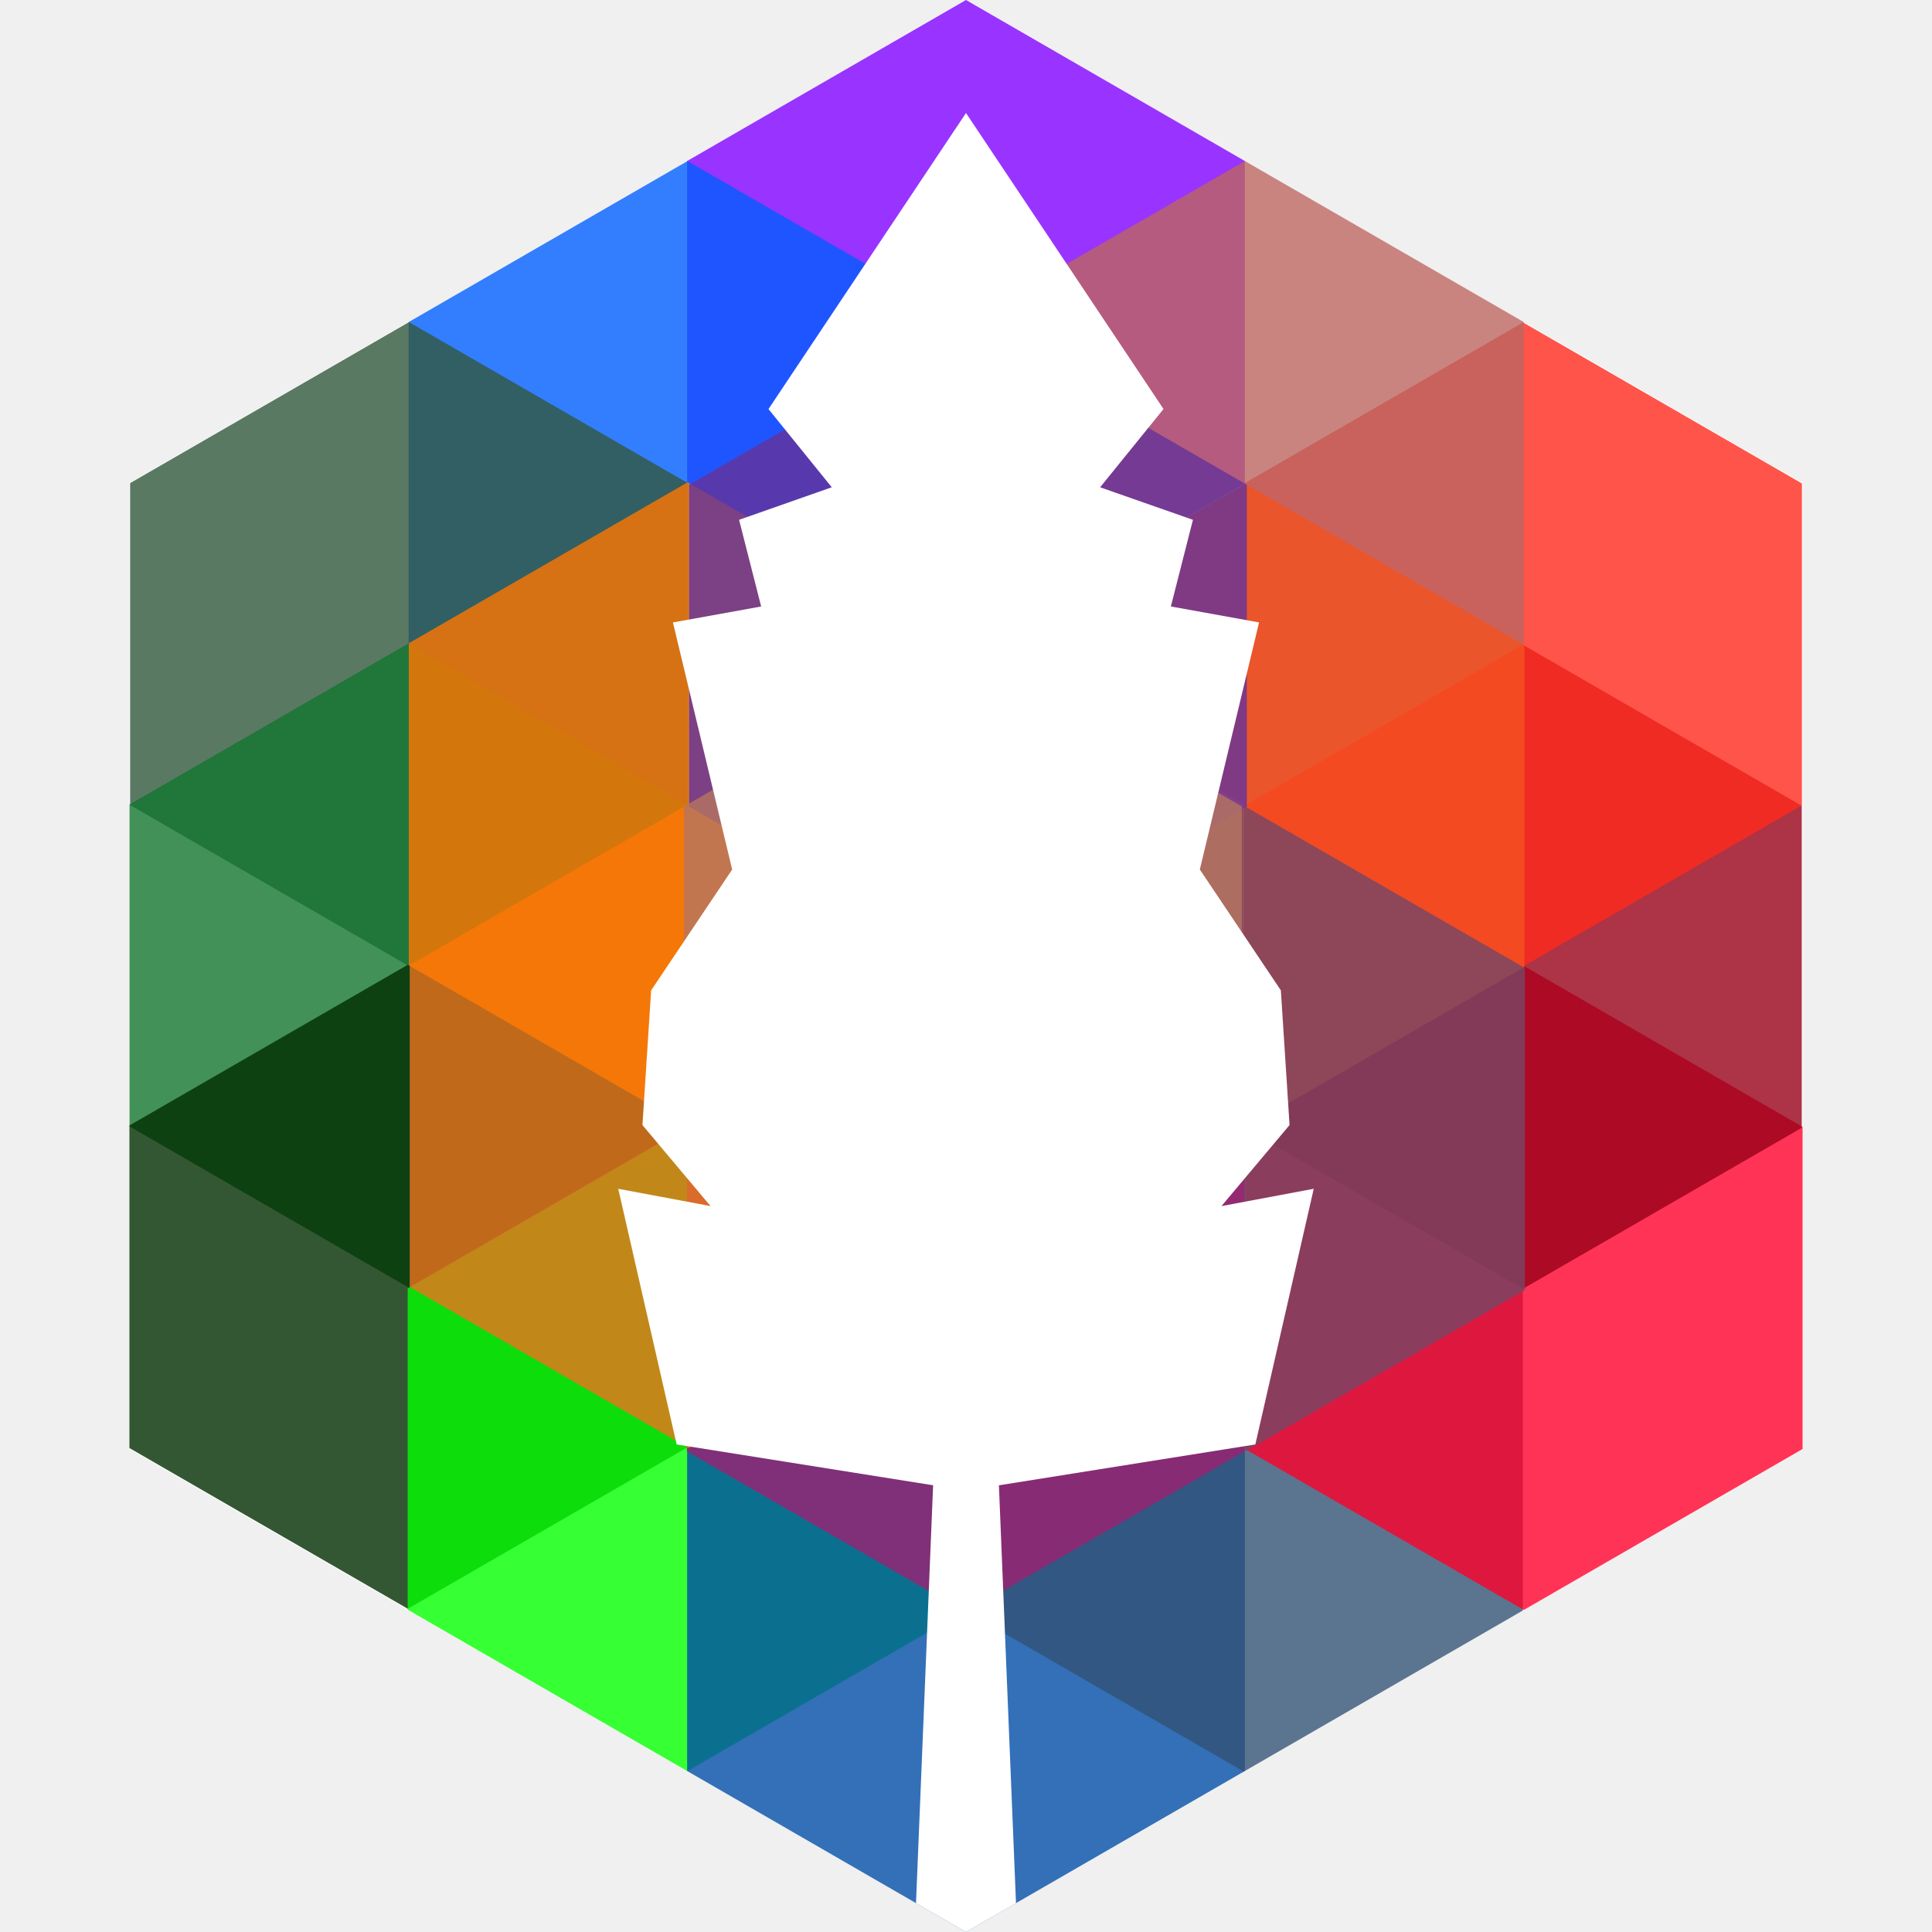
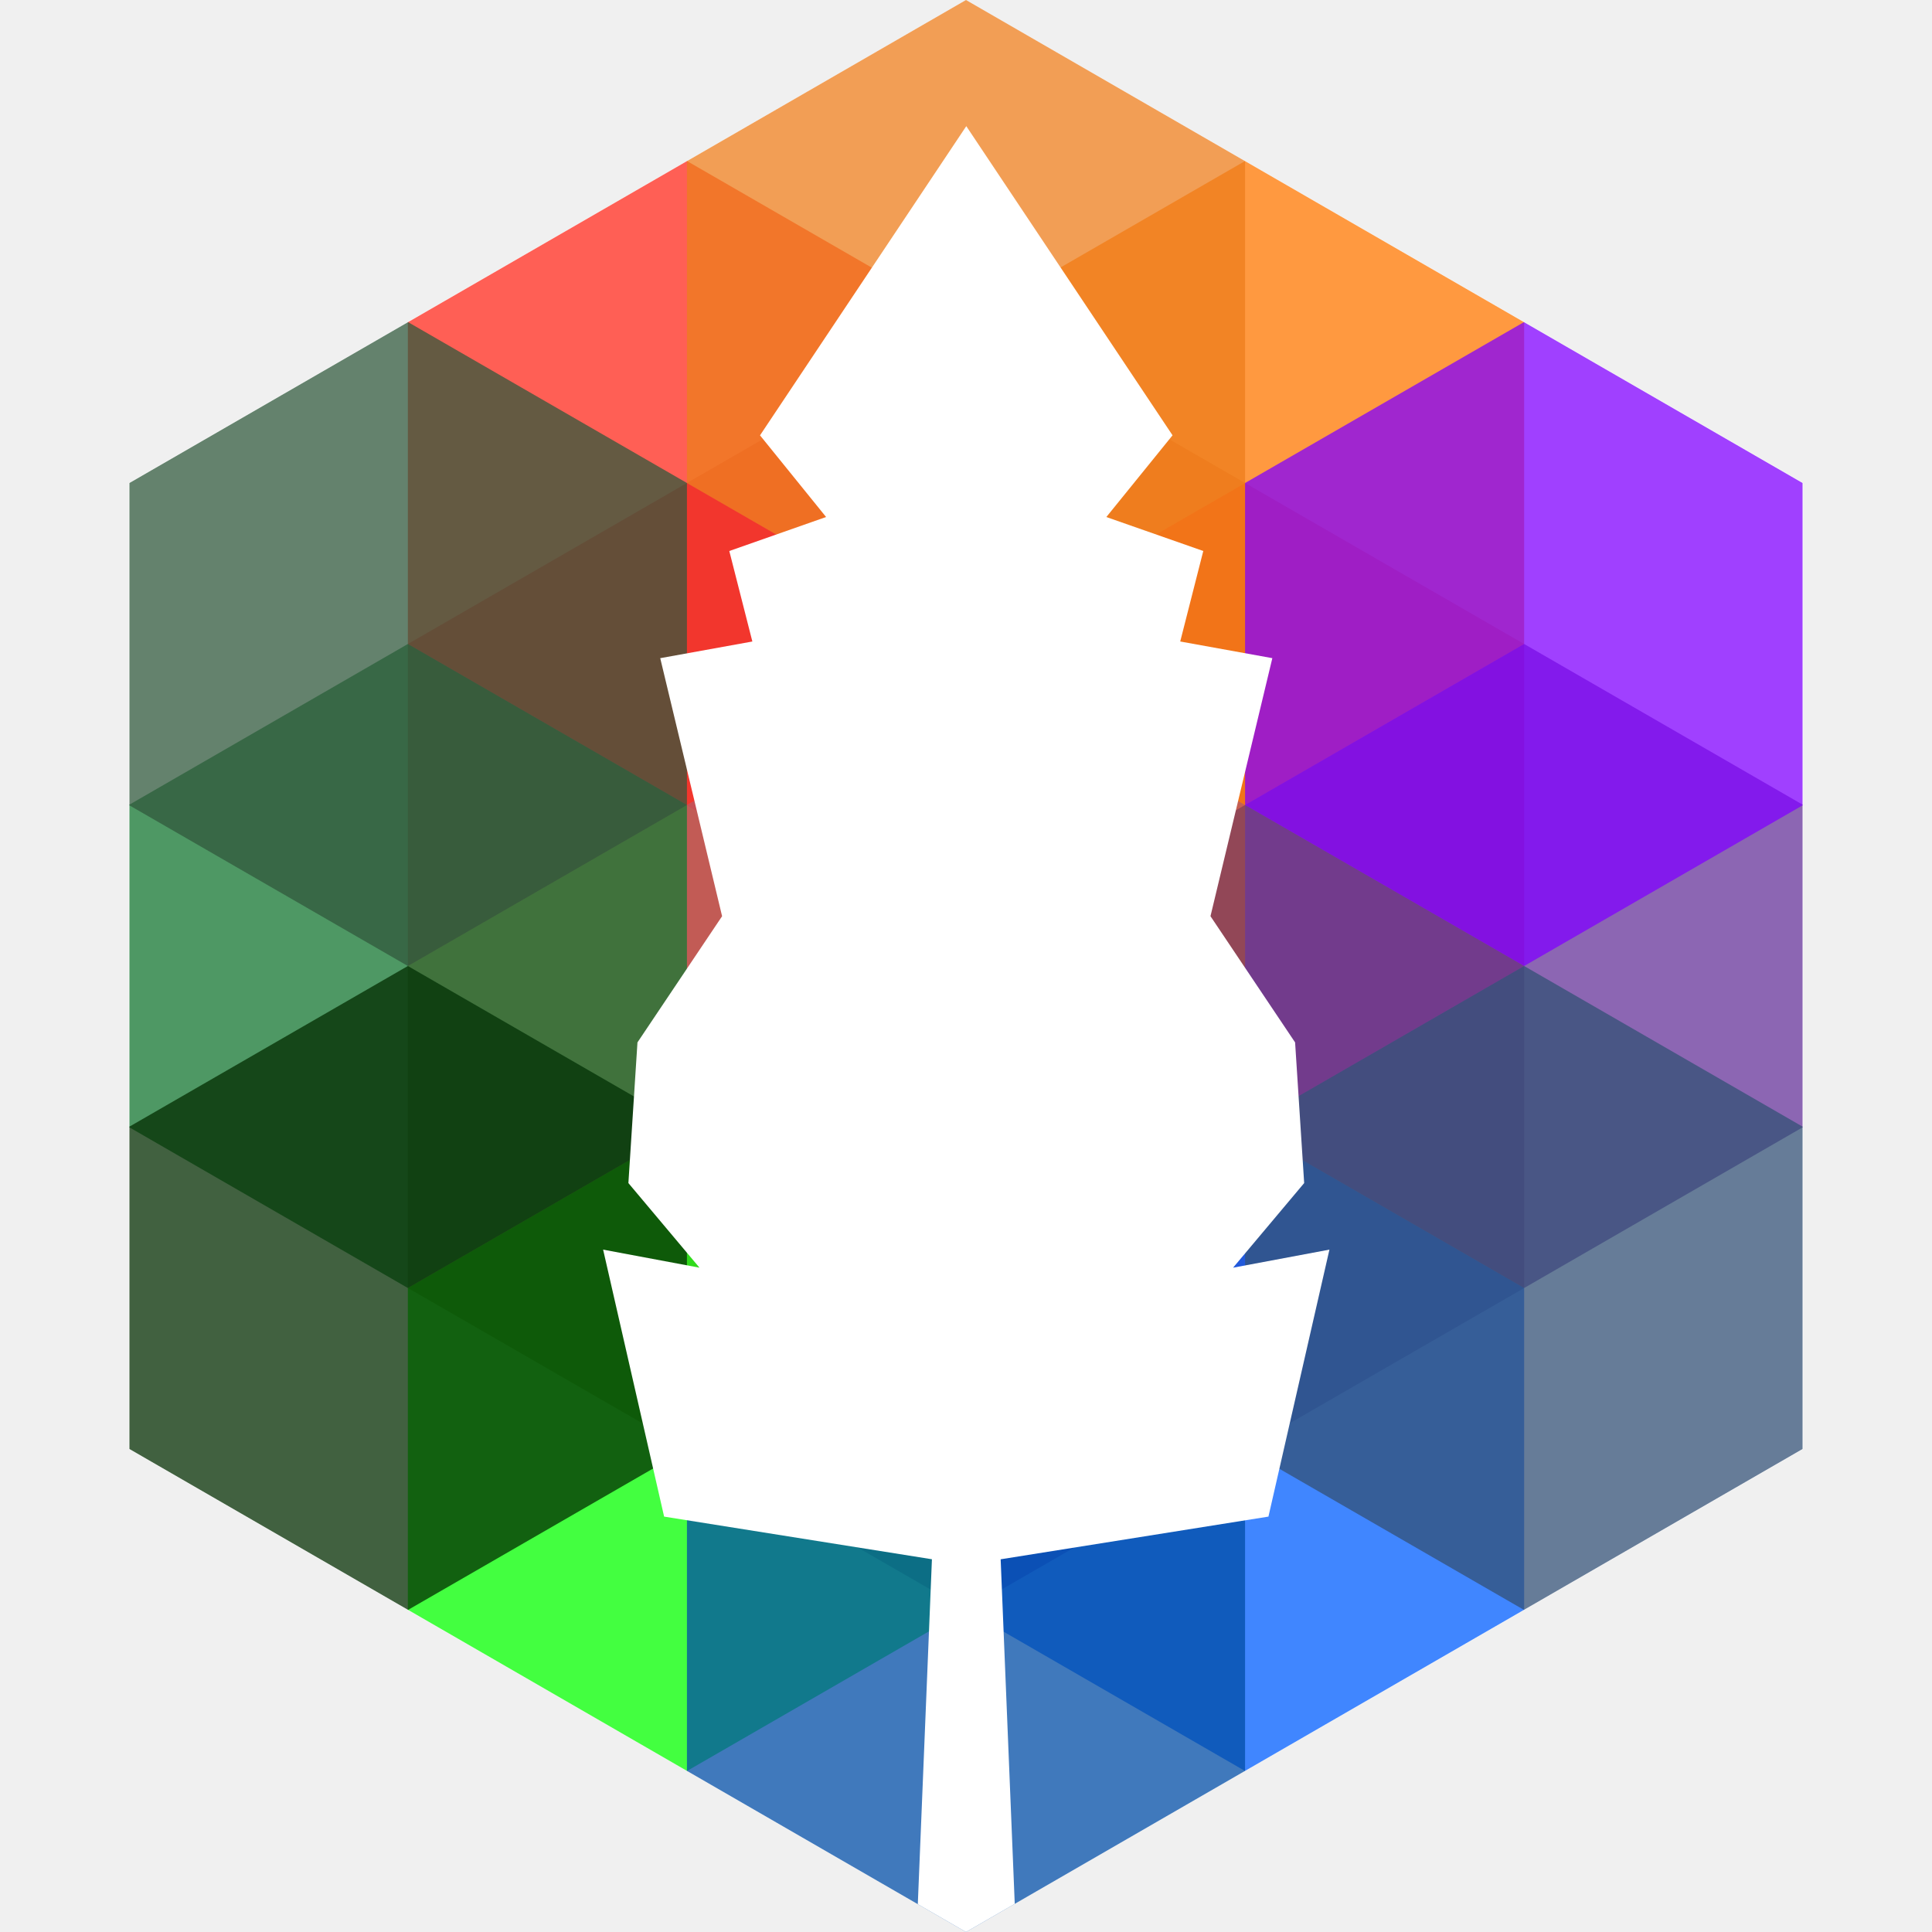
- <svg xmlns="http://www.w3.org/2000/svg" width="100%" height="100%" viewBox="0 0 1800 1800" version="1.1" xml:space="preserve" style="fill-rule:evenodd;clip-rule:evenodd;stroke-linejoin:round;stroke-miterlimit:1.414;">
-   <g id="Layer5">
-     <clipPath id="_clip1">
-       <path d="M900,0L1679.42,450L1679.42,1350L900,1800L120.577,1350L120.577,450L900,0Z" />
-     </clipPath>
-     <g clip-path="url(#_clip1)">
-       <g id="Layer6" transform="matrix(1,0,0,1,-0.2625,-4.925)">
-         <g transform="matrix(3.00554,-4.93038e-32,1.97215e-31,3.00554,-311.403,-400.823)">
-           <path d="M403.144,135L662.472,284.723L662.472,584.17L403.144,733.894L143.815,584.17L143.815,284.723L403.144,135Z" style="fill:white;" />
-         </g>
-         <g transform="matrix(0.506586,0,0,0.506586,541.841,-222.85)">
-           <path d="M707.524,449.628L1220.38,745.728L1220.38,1337.93L707.524,1634.03L194.664,1337.93L194.664,745.728L707.524,449.628Z" style="fill:rgb(128,0,255);fill-opacity:0.8;" />
-         </g>
-         <g transform="matrix(0.506586,0,0,0.506586,282.357,-72.802)">
-           <path d="M707.524,449.628L1220.38,745.728L1220.38,1337.93L707.524,1634.03L194.664,1337.93L194.664,745.728L707.524,449.628Z" style="fill:rgb(0,94,255);fill-opacity:0.8;" />
-         </g>
-         <g transform="matrix(0.506586,0,0,0.506586,22.8735,77.2462)">
-           <path d="M707.524,449.628L1220.38,745.728L1220.38,1337.93L707.524,1634.03L194.664,1337.93L194.664,745.728L707.524,449.628Z" style="fill:rgb(49,88,60);fill-opacity:0.8;" />
-         </g>
-         <g transform="matrix(0.506586,0,0,0.506586,22.3176,376.626)">
-           <path d="M707.524,449.628L1220.38,745.728L1220.38,1337.93L707.524,1634.03L194.664,1337.93L194.664,745.728L707.524,449.628Z" style="fill:rgb(19,118,48);fill-opacity:0.8;" />
-         </g>
-         <g transform="matrix(0.506586,0,0,0.506586,21.7616,676.005)">
-           <path d="M707.524,449.628L1220.38,745.728L1220.38,1337.93L707.524,1634.03L194.664,1337.93L194.664,745.728L707.524,449.628Z" style="fill:rgb(2,45,1);fill-opacity:0.8;" />
-         </g>
-         <g transform="matrix(0.506586,0,0,0.506586,281.468,827.673)">
-           <path d="M707.524,449.628L1220.38,745.728L1220.38,1337.93L707.524,1634.03L194.664,1337.93L194.664,745.728L707.524,449.628Z" style="fill:rgb(4,255,0);fill-opacity:0.8;" />
-         </g>
-         <g transform="matrix(0.506586,0,0,0.506586,541.841,977.15)">
-           <path d="M707.524,449.628L1220.38,745.728L1220.38,1337.93L707.524,1634.03L194.664,1337.93L194.664,745.728L707.524,449.628Z" style="fill:rgb(1,77,166);fill-opacity:0.8;" />
-         </g>
-         <g transform="matrix(0.506586,0,0,0.506586,800.861,827.807)">
-           <path d="M707.524,449.628L1220.38,745.728L1220.38,1337.93L707.524,1634.03L194.664,1337.93L194.664,745.728L707.524,449.628Z" style="fill:rgb(51,81,117);fill-opacity:0.8;" />
-         </g>
-         <g transform="matrix(0.506586,0,0,0.506586,1062.08,677.394)">
-           <path d="M707.524,449.628L1220.38,745.728L1220.38,1337.93L707.524,1634.03L194.664,1337.93L194.664,745.728L707.524,449.628Z" style="fill:rgb(255,0,43);fill-opacity:0.8;" />
-         </g>
-         <g transform="matrix(0.506586,0,0,0.506586,1060.7,377.888)">
-           <path d="M707.524,449.628L1220.38,745.728L1220.38,1337.93L707.524,1634.03L194.664,1337.93L194.664,745.728L707.524,449.628Z" style="fill:rgb(153,0,26);fill-opacity:0.8;" />
-         </g>
-         <g transform="matrix(0.506586,0,0,0.506586,1060.84,77.5591)">
-           <path d="M707.524,449.628L1220.38,745.728L1220.38,1337.93L707.524,1634.03L194.664,1337.93L194.664,745.728L707.524,449.628Z" style="fill:rgb(255,42,28);fill-opacity:0.8;" />
-         </g>
-         <g transform="matrix(0.506586,0,0,0.506586,801.793,-72.8784)">
-           <path d="M707.524,449.628L1220.38,745.728L1220.38,1337.93L707.524,1634.03L194.664,1337.93L194.664,745.728L707.524,449.628Z" style="fill:rgb(187,102,96);fill-opacity:0.8;" />
-         </g>
-         <g transform="matrix(0.506586,0,0,0.506586,802.28,228.108)">
-           <path d="M707.524,449.628L1220.38,745.728L1220.38,1337.93L707.524,1634.03L194.664,1337.93L194.664,745.728L707.524,449.628Z" style="fill:rgb(243,82,33);fill-opacity:0.8;" />
-         </g>
-         <g transform="matrix(0.506586,0,0,0.506586,802.767,529.094)">
-           <path d="M707.524,449.628L1220.38,745.728L1220.38,1337.93L707.524,1634.03L194.664,1337.93L194.664,745.728L707.524,449.628Z" style="fill:rgb(119,70,102);fill-opacity:0.8;" />
-         </g>
-         <g transform="matrix(0.506586,0,0,0.506586,541.571,679.359)">
-           <path d="M707.524,449.628L1220.38,745.728L1220.38,1337.93L707.524,1634.03L194.664,1337.93L194.664,745.728L707.524,449.628Z" style="fill:rgb(156,33,114);fill-opacity:0.8;" />
-         </g>
-         <g transform="matrix(0.506586,0,0,0.506586,283.378,526.21)">
-           <path d="M707.524,449.628L1220.38,745.728L1220.38,1337.93L707.524,1634.03L194.664,1337.93L194.664,745.728L707.524,449.628Z" style="fill:rgb(237,115,29);fill-opacity:0.8;" />
-         </g>
-         <g transform="matrix(0.506586,0,0,0.506586,282.529,226.449)">
-           <path d="M707.524,449.628L1220.38,745.728L1220.38,1337.93L707.524,1634.03L194.664,1337.93L194.664,745.728L707.524,449.628Z" style="fill:rgb(255,119,0);fill-opacity:0.8;" />
-         </g>
-         <g transform="matrix(0.506586,0,0,0.506586,543.673,78.7551)">
-           <path d="M707.524,449.628L1220.38,745.728L1220.38,1337.93L707.524,1634.03L194.664,1337.93L194.664,745.728L707.524,449.628Z" style="fill:rgb(102,51,153);fill-opacity:0.8;" />
-         </g>
-         <g transform="matrix(0.506586,0,0,0.506586,538.997,378.444)">
-           <path d="M707.524,449.628L1220.38,745.728L1220.38,1337.93L707.524,1634.03L194.664,1337.93L194.664,745.728L707.524,449.628Z" style="fill:rgb(180,116,96);fill-opacity:0.8;" />
-         </g>
-         <g transform="matrix(-0.78256,1.37946e-16,1.37946e-16,0.78256,1224.24,110.206)">
-           <path d="M374.812,1633.81L69.527,1585.15L0,1280.78L109.845,1301.37L28.798,1204.9L39.139,1044.55L135.608,900.664L65.091,606.499L170.099,587.497L143.814,484.334L254.326,445.607L178.85,352.44L414,0L649.145,352.481L573.818,445.581L684.161,484.343L657.878,587.509L762.899,606.515L692.377,900.674L788.859,1044.55L799.194,1204.92L718.157,1301.36L828.006,1280.79L758.473,1585.15L453.161,1633.76L484.526,2400L414,2400.04C414,2400.04 361.096,2400.1 343.472,2400L374.812,1633.81Z" style="fill:white;" />
-         </g>
-       </g>
+ <svg xmlns="http://www.w3.org/2000/svg" width="100%" height="100%" viewBox="0 0 1800 1800" version="1.1" xml:space="preserve">
+   <style>
+     g polygon {
+       fill-opacity: 0.75;
+     }
+     </style>
+   <polygon points="900,0 1680,450 1680,1350 900,1800 120,1350 120,450" style="fill:white;" />
+   <clipPath id="_clip1">
+     <path d="M900,0L1679.42,450L1679.42,1350L900,1800L120.577,1350L120.577,450L900,0Z" />
+   </clipPath>
+   <g clip-path="url(#_clip1)">
+     <polygon id="poly-18" points="900,600 1160,750 1160,1050 900,1200 640,1050 640,750" style="fill:#99001a;">
+       <animate attributeName="fill" values="#99001a; #137630; #137630; #335175; #99001a" repeatCount="indefinite" begin="4s" dur="16s" />
+     </polygon>
+     <polygon id="poly-15" points="640,450 900,600 900,900 640,1050 380,900 380,600" style="fill:#ff002b;">
+       <animate attributeName="fill" values="#ff002b; #ed7e1d; #774666; #1c2d4a; #ff002b" repeatCount="indefinite" begin="3s" dur="13s" />
+     </polygon>
+     <polygon id="poly-16" points="1160,450 1420,600 1420,900 1160,1050 900,900 900,600" style="fill:#f35221;">
+       <animate attributeName="fill" values="#f35221; #022d01; #639; #137630; #f35221" repeatCount="indefinite" begin="3s" dur="15s" />
+     </polygon>
+     <polygon id="poly-17" points="900,900 1160,1050 1160,1350 900,1500 640,1350 640,1050" style="fill:#9c2172;">
+       <animate attributeName="fill" values="#9c2172; #31583c; #335175; #ed7e1d; #9c2172" repeatCount="indefinite" begin="1s" dur="12s" />
+     </polygon>
+     <polygon id="poly-12" points="900,300 1160,450 1160,750 900,900 640,750 640,450" style="fill:#bb6660;">
+       <animate attributeName="fill" values="#bb6660; #022d01; #9c2172; #1c2d4a; #bb6660" repeatCount="indefinite" begin="2s" dur="12s" />
+     </polygon>
+     <polygon id="poly-13" points="640,750 900,900 900,1200 640,1350 380,1200 380,900" style="fill:#b47460;">
+       <animate attributeName="fill" values="#b47460; #774666; #137630; #014da6; #b47460" repeatCount="indefinite" begin="4s" dur="11s" />
+     </polygon>
+     <polygon id="poly-14" points="1160,750 1420,900 1420,1200 1160,1350 900,1200 900,900" style="fill:#774666;">
+       <animate attributeName="fill" values="#774666; #774666; #31583c; #014da6; #774666" repeatCount="indefinite" begin="1s" dur="16s" />
+     </polygon>
+     <polygon id="poly-6" points="1160,150 1420,300 1420,600 1160,750 900,600 900,300" style="fill:#f70;">
+       <animate attributeName="fill" values="#f70; #639; #ed7e1d; #1c2d4a; #f70" repeatCount="indefinite" begin="3s" dur="10s" />
+     </polygon>
+     <polygon id="poly-7" points="640,150 900,300 900,600 640,750 380,600 380,300" style="fill:#ff2a1c;">
+       <animate attributeName="fill" values="#ff2a1c; #137630; #ed7e1d; #1c2d4a; #ff2a1c" repeatCount="indefinite" begin="2s" dur="13s" />
+     </polygon>
+     <polygon id="poly-8" points="380,600 640,750 640,1050 380,1200 120,1050 120,750" style="fill:#137630;">
+       <animate attributeName="fill" values="#137630; #ed7e1d; #1c2d4a; #022d01; #137630" repeatCount="indefinite" begin="3s" dur="14s" />
+     </polygon>
+     <polygon id="poly-9" points="1420,600 1680,750 1680,1050 1420,1200 1160,1050 1160,750" style="fill:#639;">
+       <animate attributeName="fill" values="#639; #335175; #014da6; #022d01; #639" repeatCount="indefinite" begin="2s" dur="10s" />
+     </polygon>
+     <polygon id="poly-10" points="640,1050 900,1200 900,1500 640,1650 380,1500 380,1200" style="fill:#04ff00;">
+       <animate attributeName="fill" values="#04ff00; #ed7e1d; #639; #022d01; #04ff00" repeatCount="indefinite" begin="1s" dur="10s" />
+     </polygon>
+     <polygon id="poly-11" points="1160,1050 1420,1200 1420,1500 1160,1650 900,1500 900,1200" style="fill:#005eff;">
+       <animate attributeName="fill" values="#005eff; #014da6; #022d01; #1c2d4a; #005eff" repeatCount="indefinite" begin="4s" dur="12s" />
+     </polygon>
+     <polygon id="poly-0" points="900,0 1160,150 1160,450 900,600 640,450 640,150" style="fill:#ed7e1d;">
+       <animate attributeName="fill" values="#ed7e1d; #022d01; #31583c; #1c2d4a; #ed7e1d" repeatCount="indefinite" begin="3s" dur="10s" />
+     </polygon>
+     <polygon id="poly-1" points="380,900 640,1050 640,1350 380,1500 120,1350 120,1050" style="fill:#022d01;">
+       <animate attributeName="fill" values="#022d01; #014da6; #31583c; #639; #022d01" repeatCount="indefinite" begin="3s" dur="13s" />
+     </polygon>
+     <polygon id="poly-2" points="1420,900 1680,1050 1680,1350 1420,1500 1160,1350 1160,1050" style="fill:#335175;">
+       <animate attributeName="fill" values="#335175; #31583c; #335175; #774666; #335175" repeatCount="indefinite" begin="1s" dur="14s" />
+     </polygon>
+     <polygon id="poly-3" points="1420,300 1680,450 1680,750 1420,900 1160,750 1160,450" style="fill:#8000ff;">
+       <animate attributeName="fill" values="#8000ff; #639; #014da6; #014da6; #8000ff" repeatCount="indefinite" begin="1s" dur="12s" />
+     </polygon>
+     <polygon id="poly-4" points="380,300 640,450 640,750 380,900 120,750 120,450" style="fill:#31583c;">
+       <animate attributeName="fill" values="#31583c; #639; #014da6; #137630; #31583c" repeatCount="indefinite" begin="1s" dur="11s" />
+     </polygon>
+     <polygon id="poly-5" points="900,1200 1160,1350 1160,1650 900,1800 640,1650 640,1350" style="fill:#014da6;">
+       <animate attributeName="fill" values="#014da6; #ed7e1d; #022d01; #022d01; #014da6" repeatCount="indefinite" begin="2s" dur="14s" />
+     </polygon>
+     <g transform="matrix(-0.817245,1.4406e-16,1.4406e-16,0.817245,1238.6,117.533)">
+       <path d="M374.812,1633.81L69.527,1585.15L0,1280.78L109.845,1301.37L28.798,1204.9L39.139,1044.55L135.608,900.664L65.091,606.499L170.099,587.497L143.814,484.334L254.326,445.607L178.85,352.44L414,0L649.145,352.481L573.818,445.581L684.161,484.343L657.878,587.509L762.899,606.515L692.377,900.674L788.859,1044.55L799.194,1204.92L718.157,1301.36L828.006,1280.79L758.473,1585.15L453.161,1633.76L484.526,2400L414,2400.04C414,2400.04 361.096,2400.1 343.472,2400L374.812,1633.81Z" style="fill:white;" />
    </g>
  </g>
</svg>
